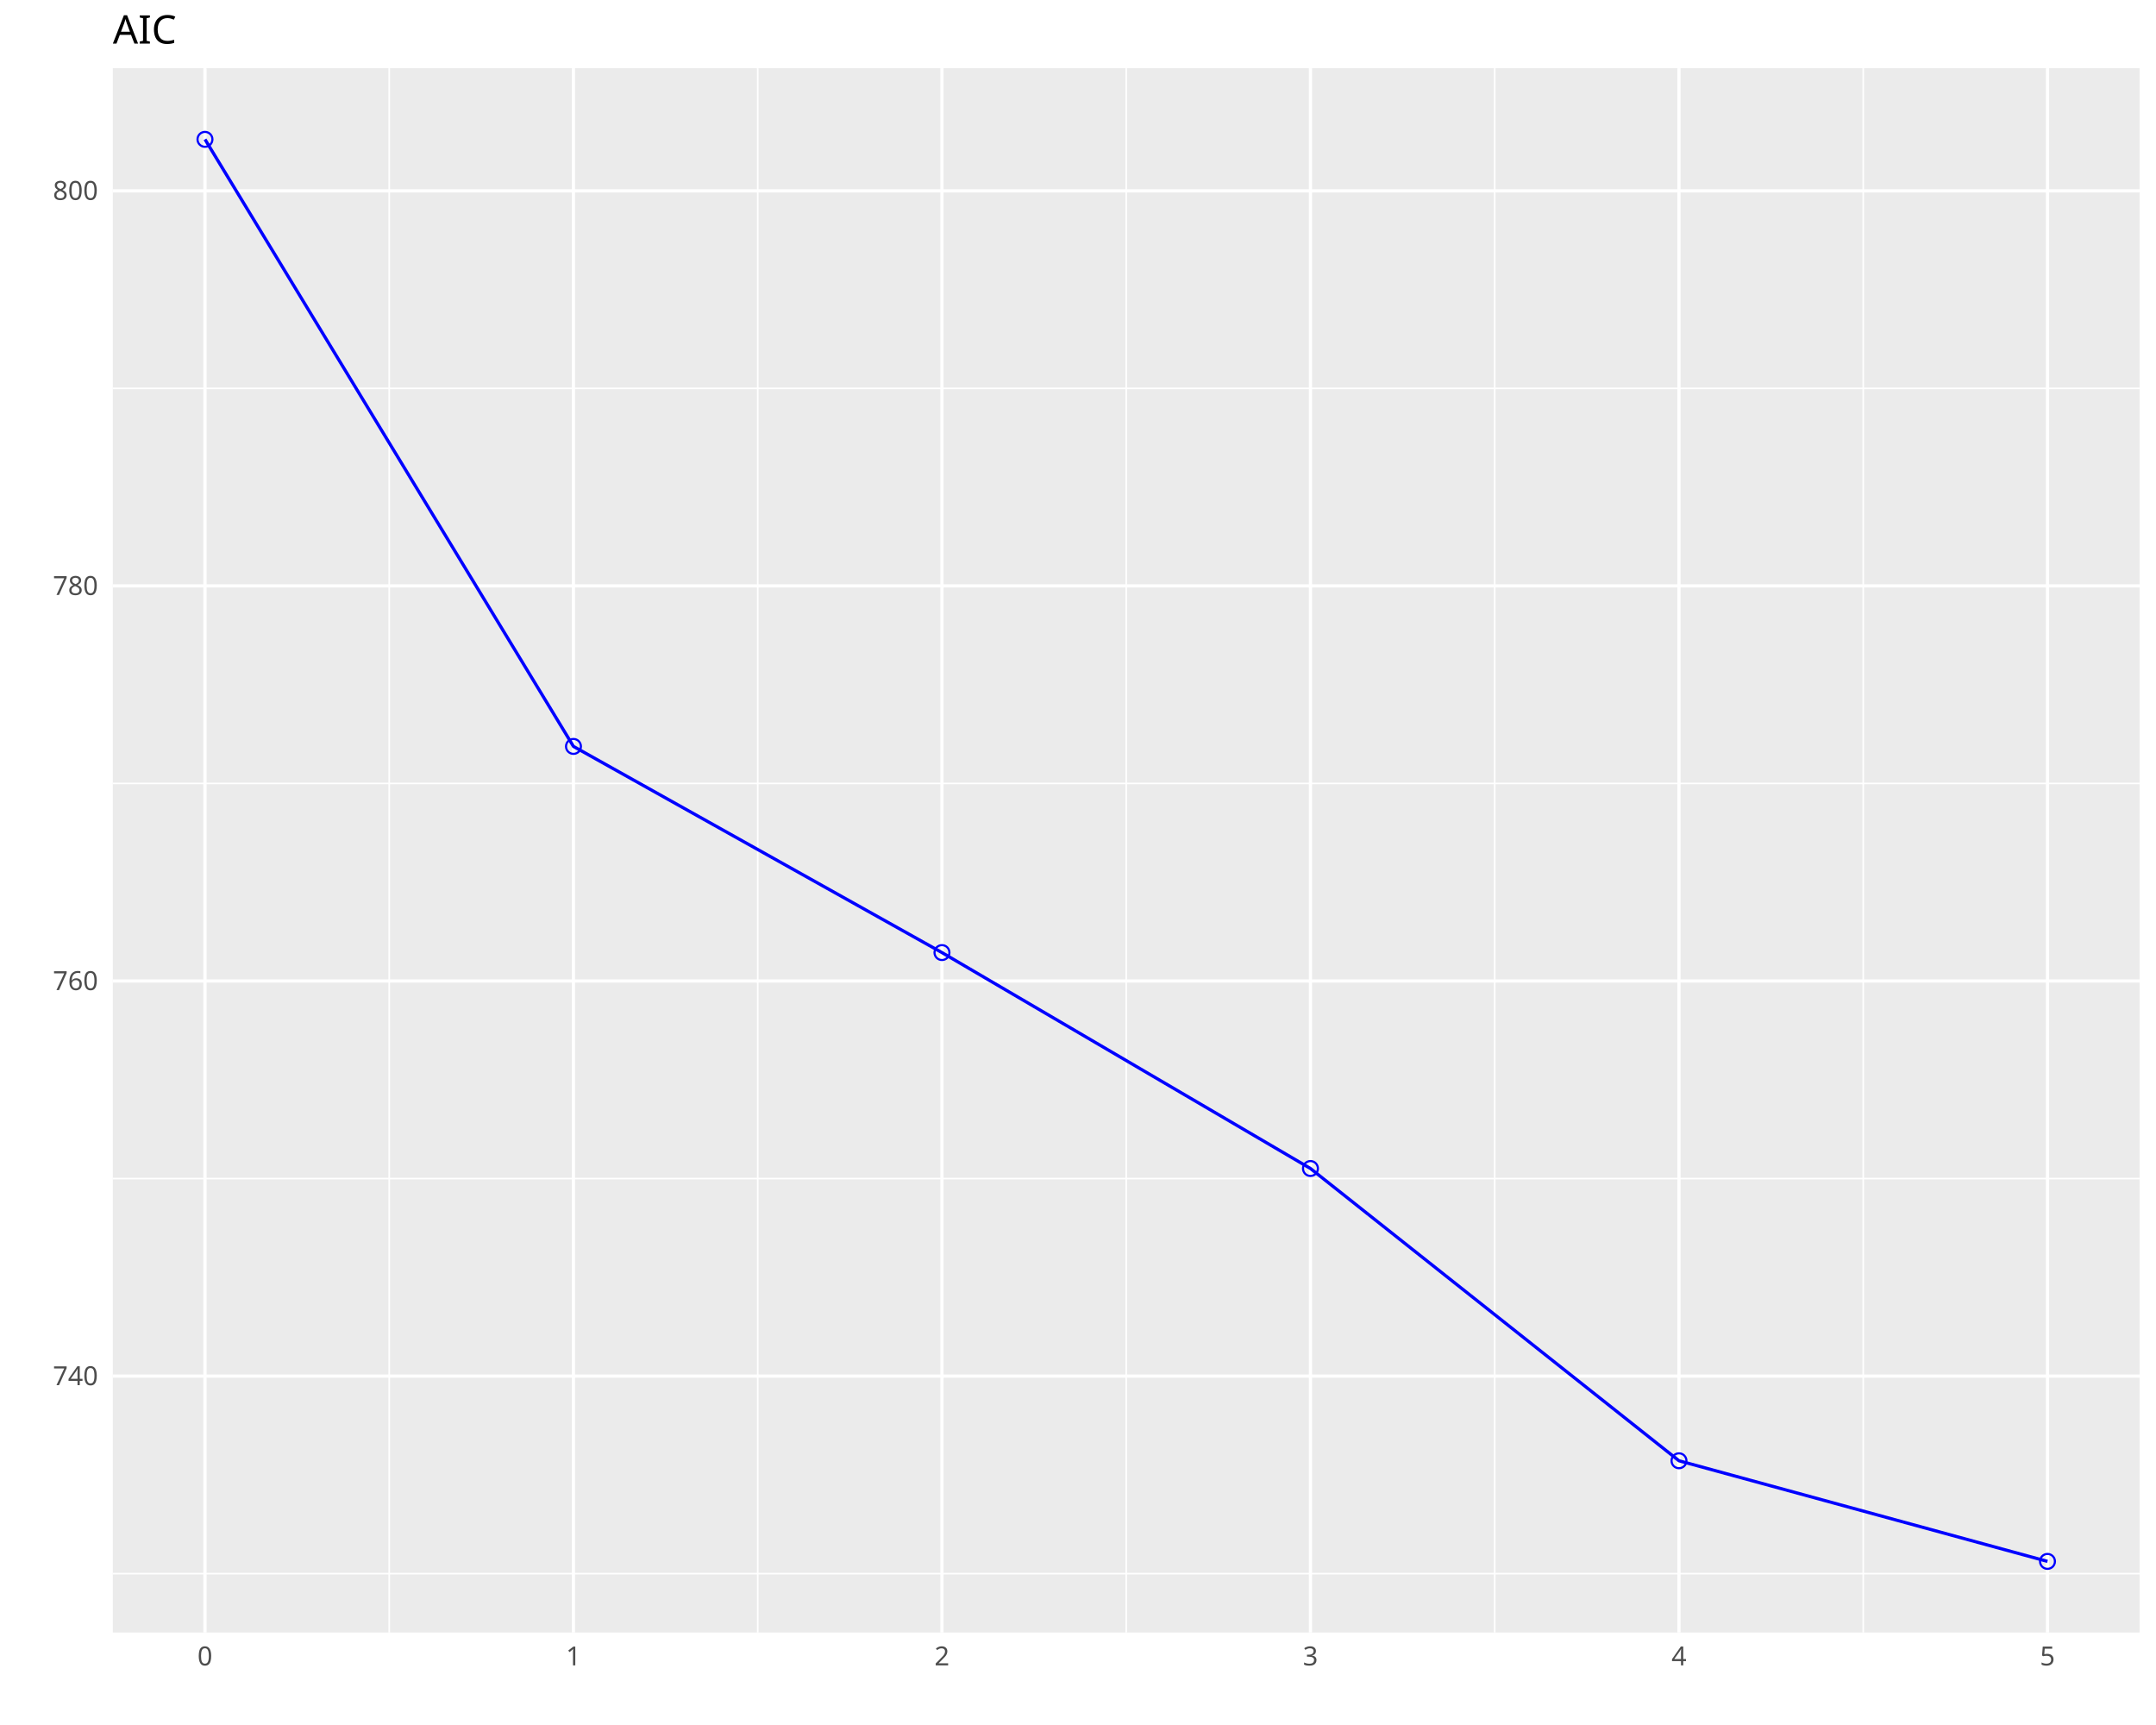
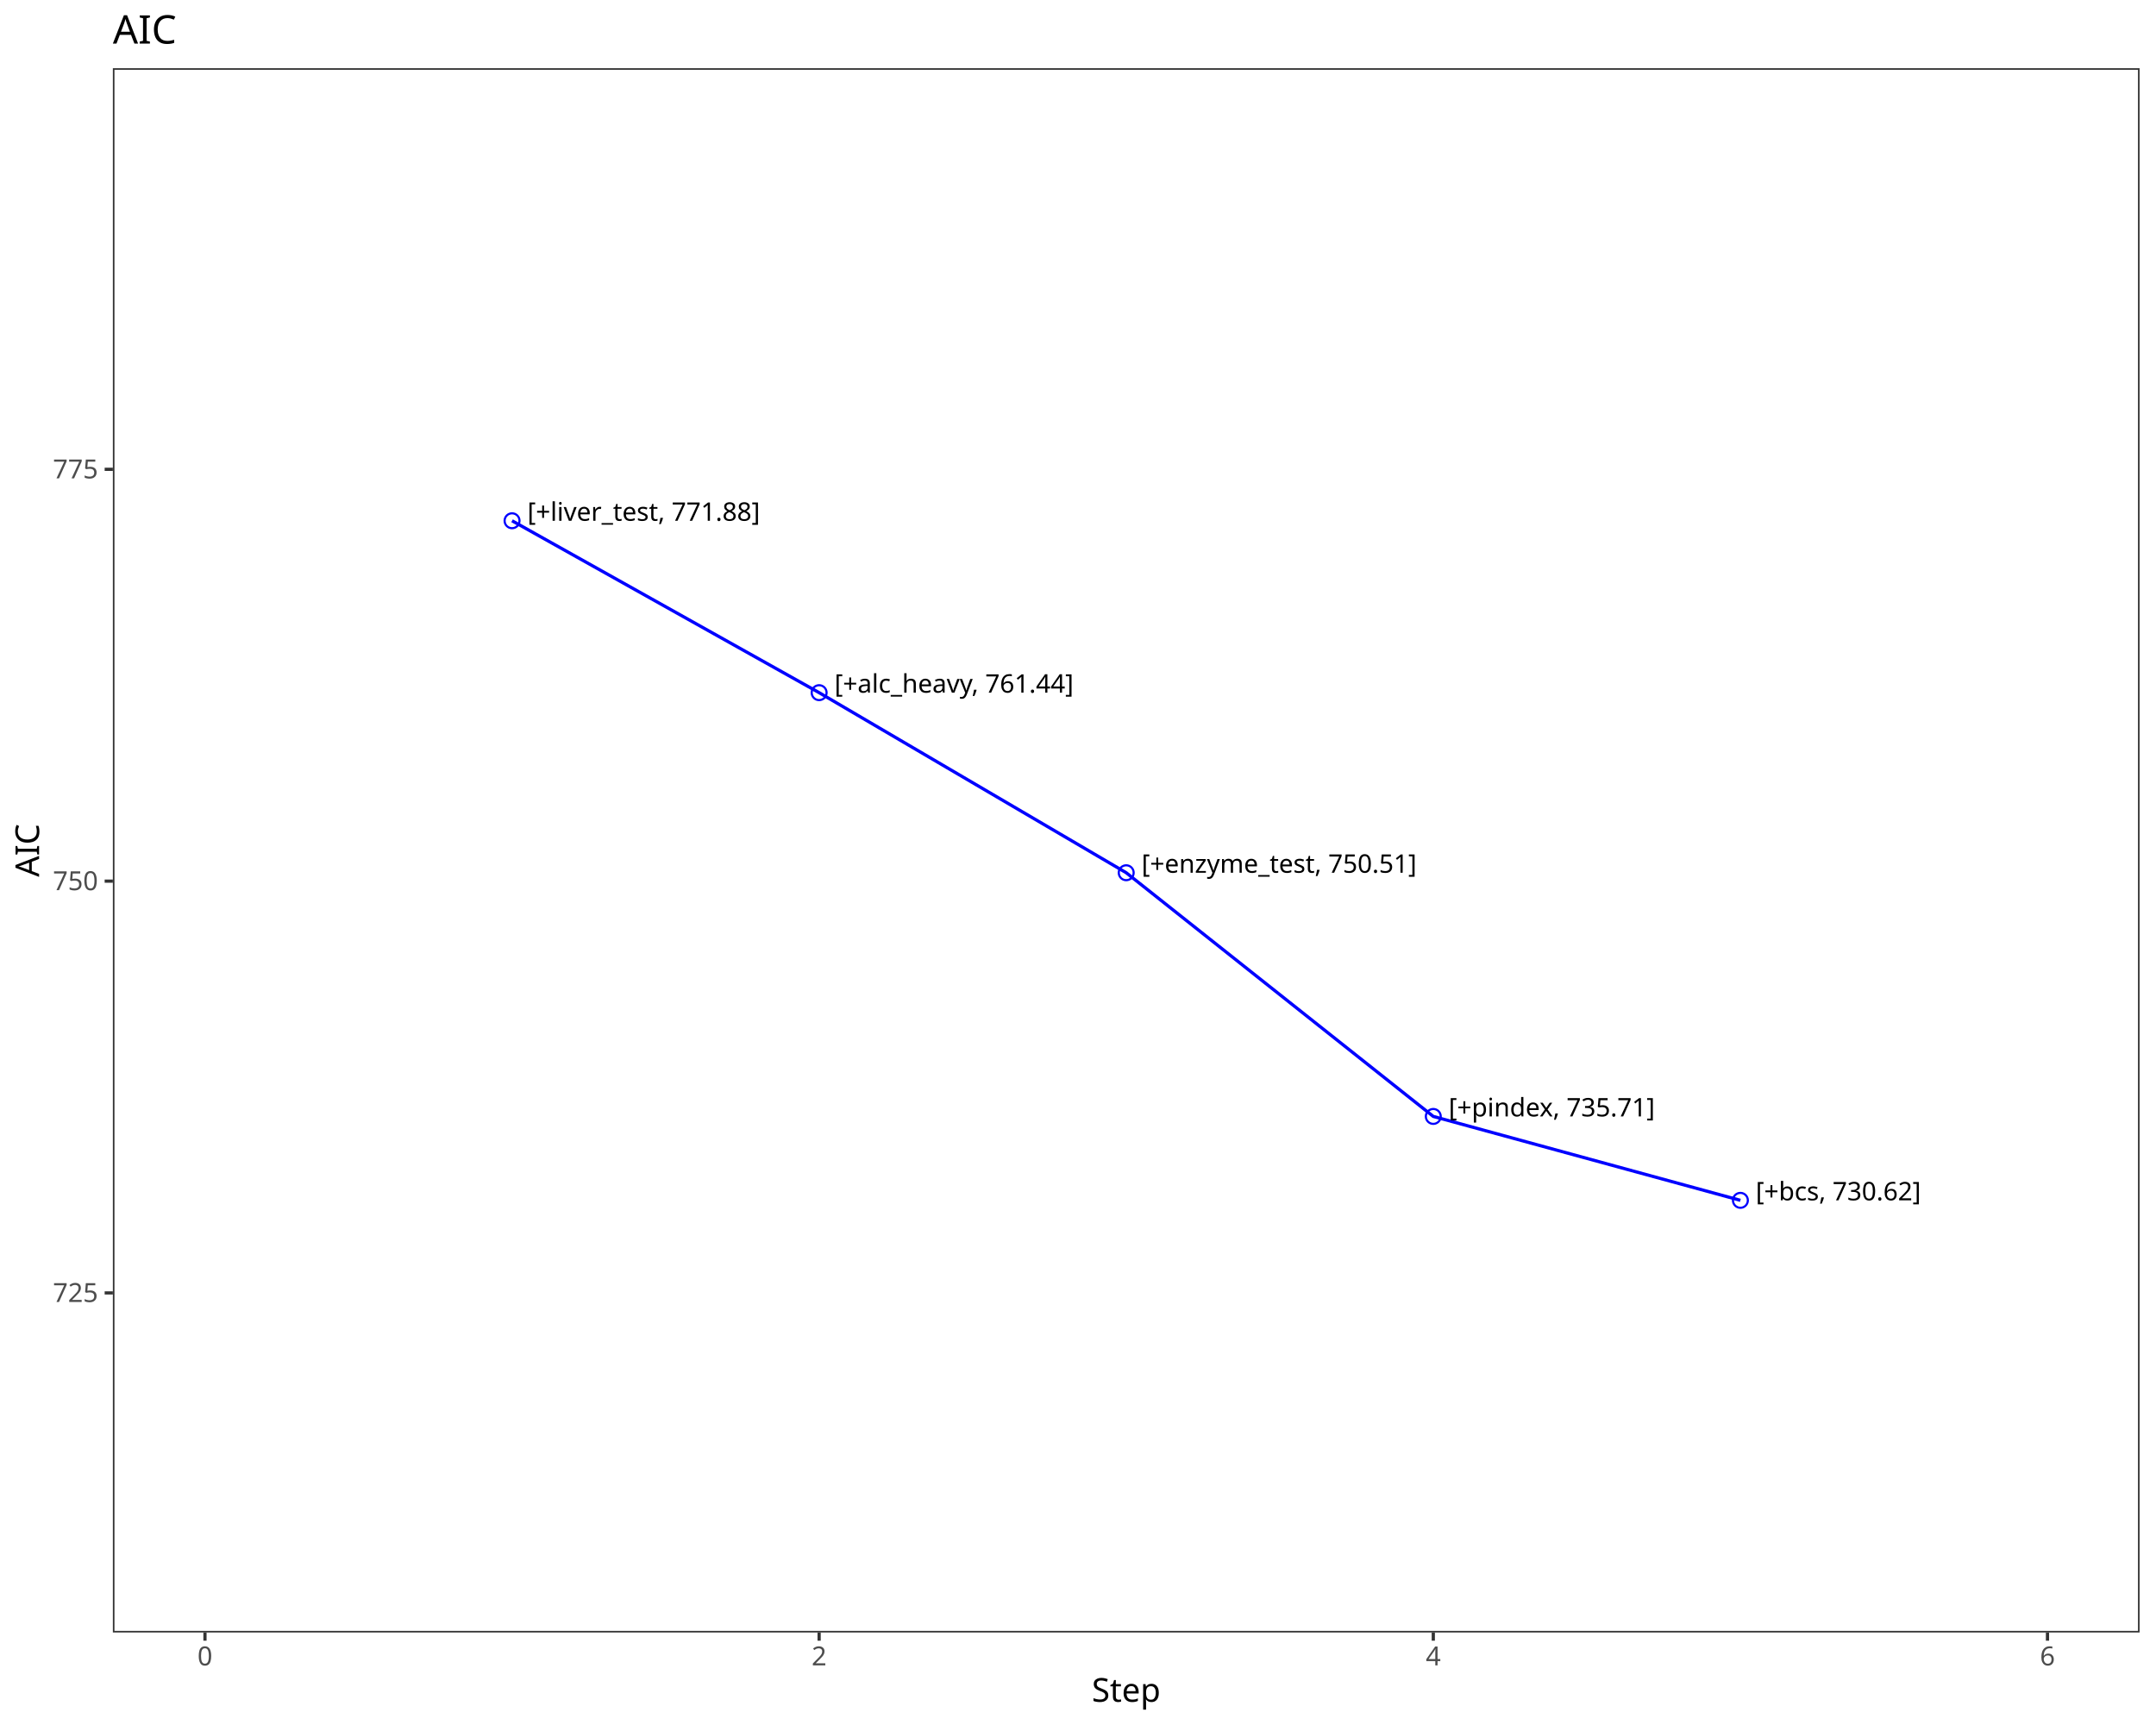
<svg xmlns="http://www.w3.org/2000/svg" class="svglite" data-engine-version="2.0" width="720.00pt" height="576.00pt" viewBox="0 0 720.00 576.00">
  <defs>
    <style type="text/css">
    .svglite line, .svglite polyline, .svglite polygon, .svglite path, .svglite rect, .svglite circle {
      fill: none;
      stroke: #000000;
      stroke-linecap: round;
      stroke-linejoin: round;
      stroke-miterlimit: 10.00;
    }
  </style>
  </defs>
  <rect width="100%" height="100%" style="stroke: none; fill: #FFFFFF;" />
  <defs>
    <clipPath id="cpMC4wMHw3MjAuMDB8MC4wMHw1NzYuMDA=">
      <rect x="0.00" y="0.00" width="720.00" height="576.00" />
    </clipPath>
  </defs>
  <g clip-path="url(#cpMC4wMHw3MjAuMDB8MC4wMHw1NzYuMDA=)">
    <rect x="0.00" y="0.00" width="720.00" height="576.00" style="stroke-width: 1.07; stroke: #FFFFFF; fill: #FFFFFF;" />
  </g>
  <defs>
    <clipPath id="cpMzcuNjl8NzE0LjUyfDIyLjc4fDU0NS4xMQ==">
      <rect x="37.69" y="22.78" width="676.83" height="522.33" />
    </clipPath>
  </defs>
  <g clip-path="url(#cpMzcuNjl8NzE0LjUyfDIyLjc4fDU0NS4xMQ==)">
-     <rect x="37.69" y="22.78" width="676.83" height="522.33" style="stroke-width: 1.07; stroke: none; fill: #EBEBEB;" />
-     <polyline points="37.69,525.46 714.52,525.46 " style="stroke-width: 0.53; stroke: #FFFFFF; stroke-linecap: butt;" />
-     <polyline points="37.69,393.54 714.52,393.54 " style="stroke-width: 0.53; stroke: #FFFFFF; stroke-linecap: butt;" />
-     <polyline points="37.69,261.61 714.52,261.61 " style="stroke-width: 0.53; stroke: #FFFFFF; stroke-linecap: butt;" />
-     <polyline points="37.69,129.68 714.52,129.68 " style="stroke-width: 0.53; stroke: #FFFFFF; stroke-linecap: butt;" />
-     <polyline points="129.98,545.11 129.98,22.78 " style="stroke-width: 0.53; stroke: #FFFFFF; stroke-linecap: butt;" />
-     <polyline points="253.04,545.11 253.04,22.78 " style="stroke-width: 0.53; stroke: #FFFFFF; stroke-linecap: butt;" />
-     <polyline points="376.10,545.11 376.10,22.78 " style="stroke-width: 0.53; stroke: #FFFFFF; stroke-linecap: butt;" />
-     <polyline points="499.16,545.11 499.16,22.78 " style="stroke-width: 0.53; stroke: #FFFFFF; stroke-linecap: butt;" />
-     <polyline points="622.23,545.11 622.23,22.78 " style="stroke-width: 0.53; stroke: #FFFFFF; stroke-linecap: butt;" />
-     <polyline points="37.69,459.50 714.52,459.50 " style="stroke-width: 1.07; stroke: #FFFFFF; stroke-linecap: butt;" />
-     <polyline points="37.69,327.57 714.52,327.57 " style="stroke-width: 1.07; stroke: #FFFFFF; stroke-linecap: butt;" />
-     <polyline points="37.69,195.64 714.52,195.64 " style="stroke-width: 1.07; stroke: #FFFFFF; stroke-linecap: butt;" />
-     <polyline points="37.69,63.72 714.52,63.72 " style="stroke-width: 1.07; stroke: #FFFFFF; stroke-linecap: butt;" />
-     <polyline points="68.45,545.11 68.45,22.78 " style="stroke-width: 1.07; stroke: #FFFFFF; stroke-linecap: butt;" />
-     <polyline points="191.51,545.11 191.51,22.78 " style="stroke-width: 1.07; stroke: #FFFFFF; stroke-linecap: butt;" />
-     <polyline points="314.57,545.11 314.57,22.78 " style="stroke-width: 1.07; stroke: #FFFFFF; stroke-linecap: butt;" />
-     <polyline points="437.63,545.11 437.63,22.78 " style="stroke-width: 1.07; stroke: #FFFFFF; stroke-linecap: butt;" />
-     <polyline points="560.70,545.11 560.70,22.78 " style="stroke-width: 1.07; stroke: #FFFFFF; stroke-linecap: butt;" />
-     <polyline points="683.76,545.11 683.76,22.78 " style="stroke-width: 1.07; stroke: #FFFFFF; stroke-linecap: butt;" />
-     <polyline points="68.45,46.53 191.51,249.24 314.57,318.08 437.63,390.18 560.70,487.77 683.76,521.37 " style="stroke-width: 1.07; stroke: #0000FF; stroke-linecap: butt;" />
-     <circle cx="68.45" cy="46.53" r="2.49" style="stroke-width: 0.71; stroke: #0000FF;" />
-     <circle cx="191.51" cy="249.24" r="2.49" style="stroke-width: 0.71; stroke: #0000FF;" />
-     <circle cx="314.57" cy="318.08" r="2.49" style="stroke-width: 0.71; stroke: #0000FF;" />
-     <circle cx="437.63" cy="390.18" r="2.49" style="stroke-width: 0.71; stroke: #0000FF;" />
-     <circle cx="560.70" cy="487.77" r="2.49" style="stroke-width: 0.71; stroke: #0000FF;" />
-     <circle cx="683.76" cy="521.37" r="2.49" style="stroke-width: 0.71; stroke: #0000FF;" />
+     <rect x="37.69" y="22.78" width="676.83" height="522.33" style="stroke-width: 1.07; stroke: none; fill: #FFFFFF;" />
+     <polyline points="171.00,173.89 273.55,231.29 376.10,291.42 478.65,372.79 581.21,400.81 " style="stroke-width: 1.07; stroke: #0000FF; stroke-linecap: butt;" />
+     <circle cx="171.00" cy="173.89" r="2.49" style="stroke-width: 0.71; stroke: #0000FF;" />
+     <circle cx="273.55" cy="231.29" r="2.49" style="stroke-width: 0.71; stroke: #0000FF;" />
+     <circle cx="376.10" cy="291.42" r="2.49" style="stroke-width: 0.71; stroke: #0000FF;" />
+     <circle cx="478.65" cy="372.79" r="2.49" style="stroke-width: 0.71; stroke: #0000FF;" />
+     <circle cx="581.21" cy="400.81" r="2.49" style="stroke-width: 0.71; stroke: #0000FF;" />
+     <text x="176.13" y="173.89" style="font-size: 8.54px; font-family: sans;" textLength="74.74px" lengthAdjust="spacingAndGlyphs">[+liver_test, 771.88]</text>
+     <text x="278.68" y="231.29" style="font-size: 8.54px; font-family: sans;" textLength="79.03px" lengthAdjust="spacingAndGlyphs">[+alc_heavy, 761.44]</text>
+     <text x="381.23" y="291.42" style="font-size: 8.54px; font-family: sans;" textLength="88.99px" lengthAdjust="spacingAndGlyphs">[+enzyme_test, 750.51]</text>
+     <text x="483.78" y="372.79" style="font-size: 8.54px; font-family: sans;" textLength="65.74px" lengthAdjust="spacingAndGlyphs">[+pindex, 735.71]</text>
+     <text x="586.33" y="400.81" style="font-size: 8.54px; font-family: sans;" textLength="53.87px" lengthAdjust="spacingAndGlyphs">[+bcs, 730.62]</text>
+     <rect x="37.69" y="22.78" width="676.83" height="522.33" style="stroke-width: 1.07; stroke: #333333;" />
  </g>
  <g clip-path="url(#cpMC4wMHw3MjAuMDB8MC4wMHw1NzYuMDA=)">
-     <text x="32.76" y="462.53" text-anchor="end" style="font-size: 8.80px; fill: #4D4D4D; font-family: sans;" textLength="14.68px" lengthAdjust="spacingAndGlyphs">740</text>
-     <text x="32.76" y="330.60" text-anchor="end" style="font-size: 8.80px; fill: #4D4D4D; font-family: sans;" textLength="14.68px" lengthAdjust="spacingAndGlyphs">760</text>
-     <text x="32.76" y="198.67" text-anchor="end" style="font-size: 8.80px; fill: #4D4D4D; font-family: sans;" textLength="14.68px" lengthAdjust="spacingAndGlyphs">780</text>
-     <text x="32.76" y="66.74" text-anchor="end" style="font-size: 8.80px; fill: #4D4D4D; font-family: sans;" textLength="14.68px" lengthAdjust="spacingAndGlyphs">800</text>
+     <text x="32.76" y="434.75" text-anchor="end" style="font-size: 8.80px; fill: #4D4D4D; font-family: sans;" textLength="14.68px" lengthAdjust="spacingAndGlyphs">725</text>
+     <text x="32.76" y="297.24" text-anchor="end" style="font-size: 8.80px; fill: #4D4D4D; font-family: sans;" textLength="14.68px" lengthAdjust="spacingAndGlyphs">750</text>
+     <text x="32.76" y="159.73" text-anchor="end" style="font-size: 8.80px; fill: #4D4D4D; font-family: sans;" textLength="14.68px" lengthAdjust="spacingAndGlyphs">775</text>
+     <polyline points="34.95,431.72 37.69,431.72 " style="stroke-width: 1.07; stroke: #333333; stroke-linecap: butt;" />
+     <polyline points="34.95,294.22 37.69,294.22 " style="stroke-width: 1.07; stroke: #333333; stroke-linecap: butt;" />
+     <polyline points="34.95,156.71 37.69,156.71 " style="stroke-width: 1.07; stroke: #333333; stroke-linecap: butt;" />
+     <polyline points="68.45,547.85 68.45,545.11 " style="stroke-width: 1.07; stroke: #333333; stroke-linecap: butt;" />
+     <polyline points="273.55,547.85 273.55,545.11 " style="stroke-width: 1.07; stroke: #333333; stroke-linecap: butt;" />
+     <polyline points="478.65,547.85 478.65,545.11 " style="stroke-width: 1.07; stroke: #333333; stroke-linecap: butt;" />
+     <polyline points="683.76,547.85 683.76,545.11 " style="stroke-width: 1.07; stroke: #333333; stroke-linecap: butt;" />
    <text x="68.45" y="556.10" text-anchor="middle" style="font-size: 8.80px; fill: #4D4D4D; font-family: sans;" textLength="4.89px" lengthAdjust="spacingAndGlyphs">0</text>
-     <text x="191.51" y="556.10" text-anchor="middle" style="font-size: 8.80px; fill: #4D4D4D; font-family: sans;" textLength="4.89px" lengthAdjust="spacingAndGlyphs">1</text>
-     <text x="314.57" y="556.10" text-anchor="middle" style="font-size: 8.80px; fill: #4D4D4D; font-family: sans;" textLength="4.89px" lengthAdjust="spacingAndGlyphs">2</text>
-     <text x="437.63" y="556.10" text-anchor="middle" style="font-size: 8.80px; fill: #4D4D4D; font-family: sans;" textLength="4.89px" lengthAdjust="spacingAndGlyphs">3</text>
-     <text x="560.70" y="556.10" text-anchor="middle" style="font-size: 8.80px; fill: #4D4D4D; font-family: sans;" textLength="4.89px" lengthAdjust="spacingAndGlyphs">4</text>
-     <text x="683.76" y="556.10" text-anchor="middle" style="font-size: 8.80px; fill: #4D4D4D; font-family: sans;" textLength="4.89px" lengthAdjust="spacingAndGlyphs">5</text>
+     <text x="273.55" y="556.10" text-anchor="middle" style="font-size: 8.80px; fill: #4D4D4D; font-family: sans;" textLength="4.89px" lengthAdjust="spacingAndGlyphs">2</text>
+     <text x="478.65" y="556.10" text-anchor="middle" style="font-size: 8.80px; fill: #4D4D4D; font-family: sans;" textLength="4.89px" lengthAdjust="spacingAndGlyphs">4</text>
+     <text x="683.76" y="556.10" text-anchor="middle" style="font-size: 8.80px; fill: #4D4D4D; font-family: sans;" textLength="4.89px" lengthAdjust="spacingAndGlyphs">6</text>
+     <text x="376.10" y="568.24" text-anchor="middle" style="font-size: 11.00px; font-family: sans;" textLength="22.63px" lengthAdjust="spacingAndGlyphs">Step</text>
+     <text transform="translate(13.05,283.95) rotate(-90)" text-anchor="middle" style="font-size: 11.00px; font-family: sans;" textLength="18.34px" lengthAdjust="spacingAndGlyphs">AIC</text>
    <text x="37.69" y="14.56" style="font-size: 13.20px; font-family: sans;" textLength="22.01px" lengthAdjust="spacingAndGlyphs">AIC</text>
  </g>
</svg>
